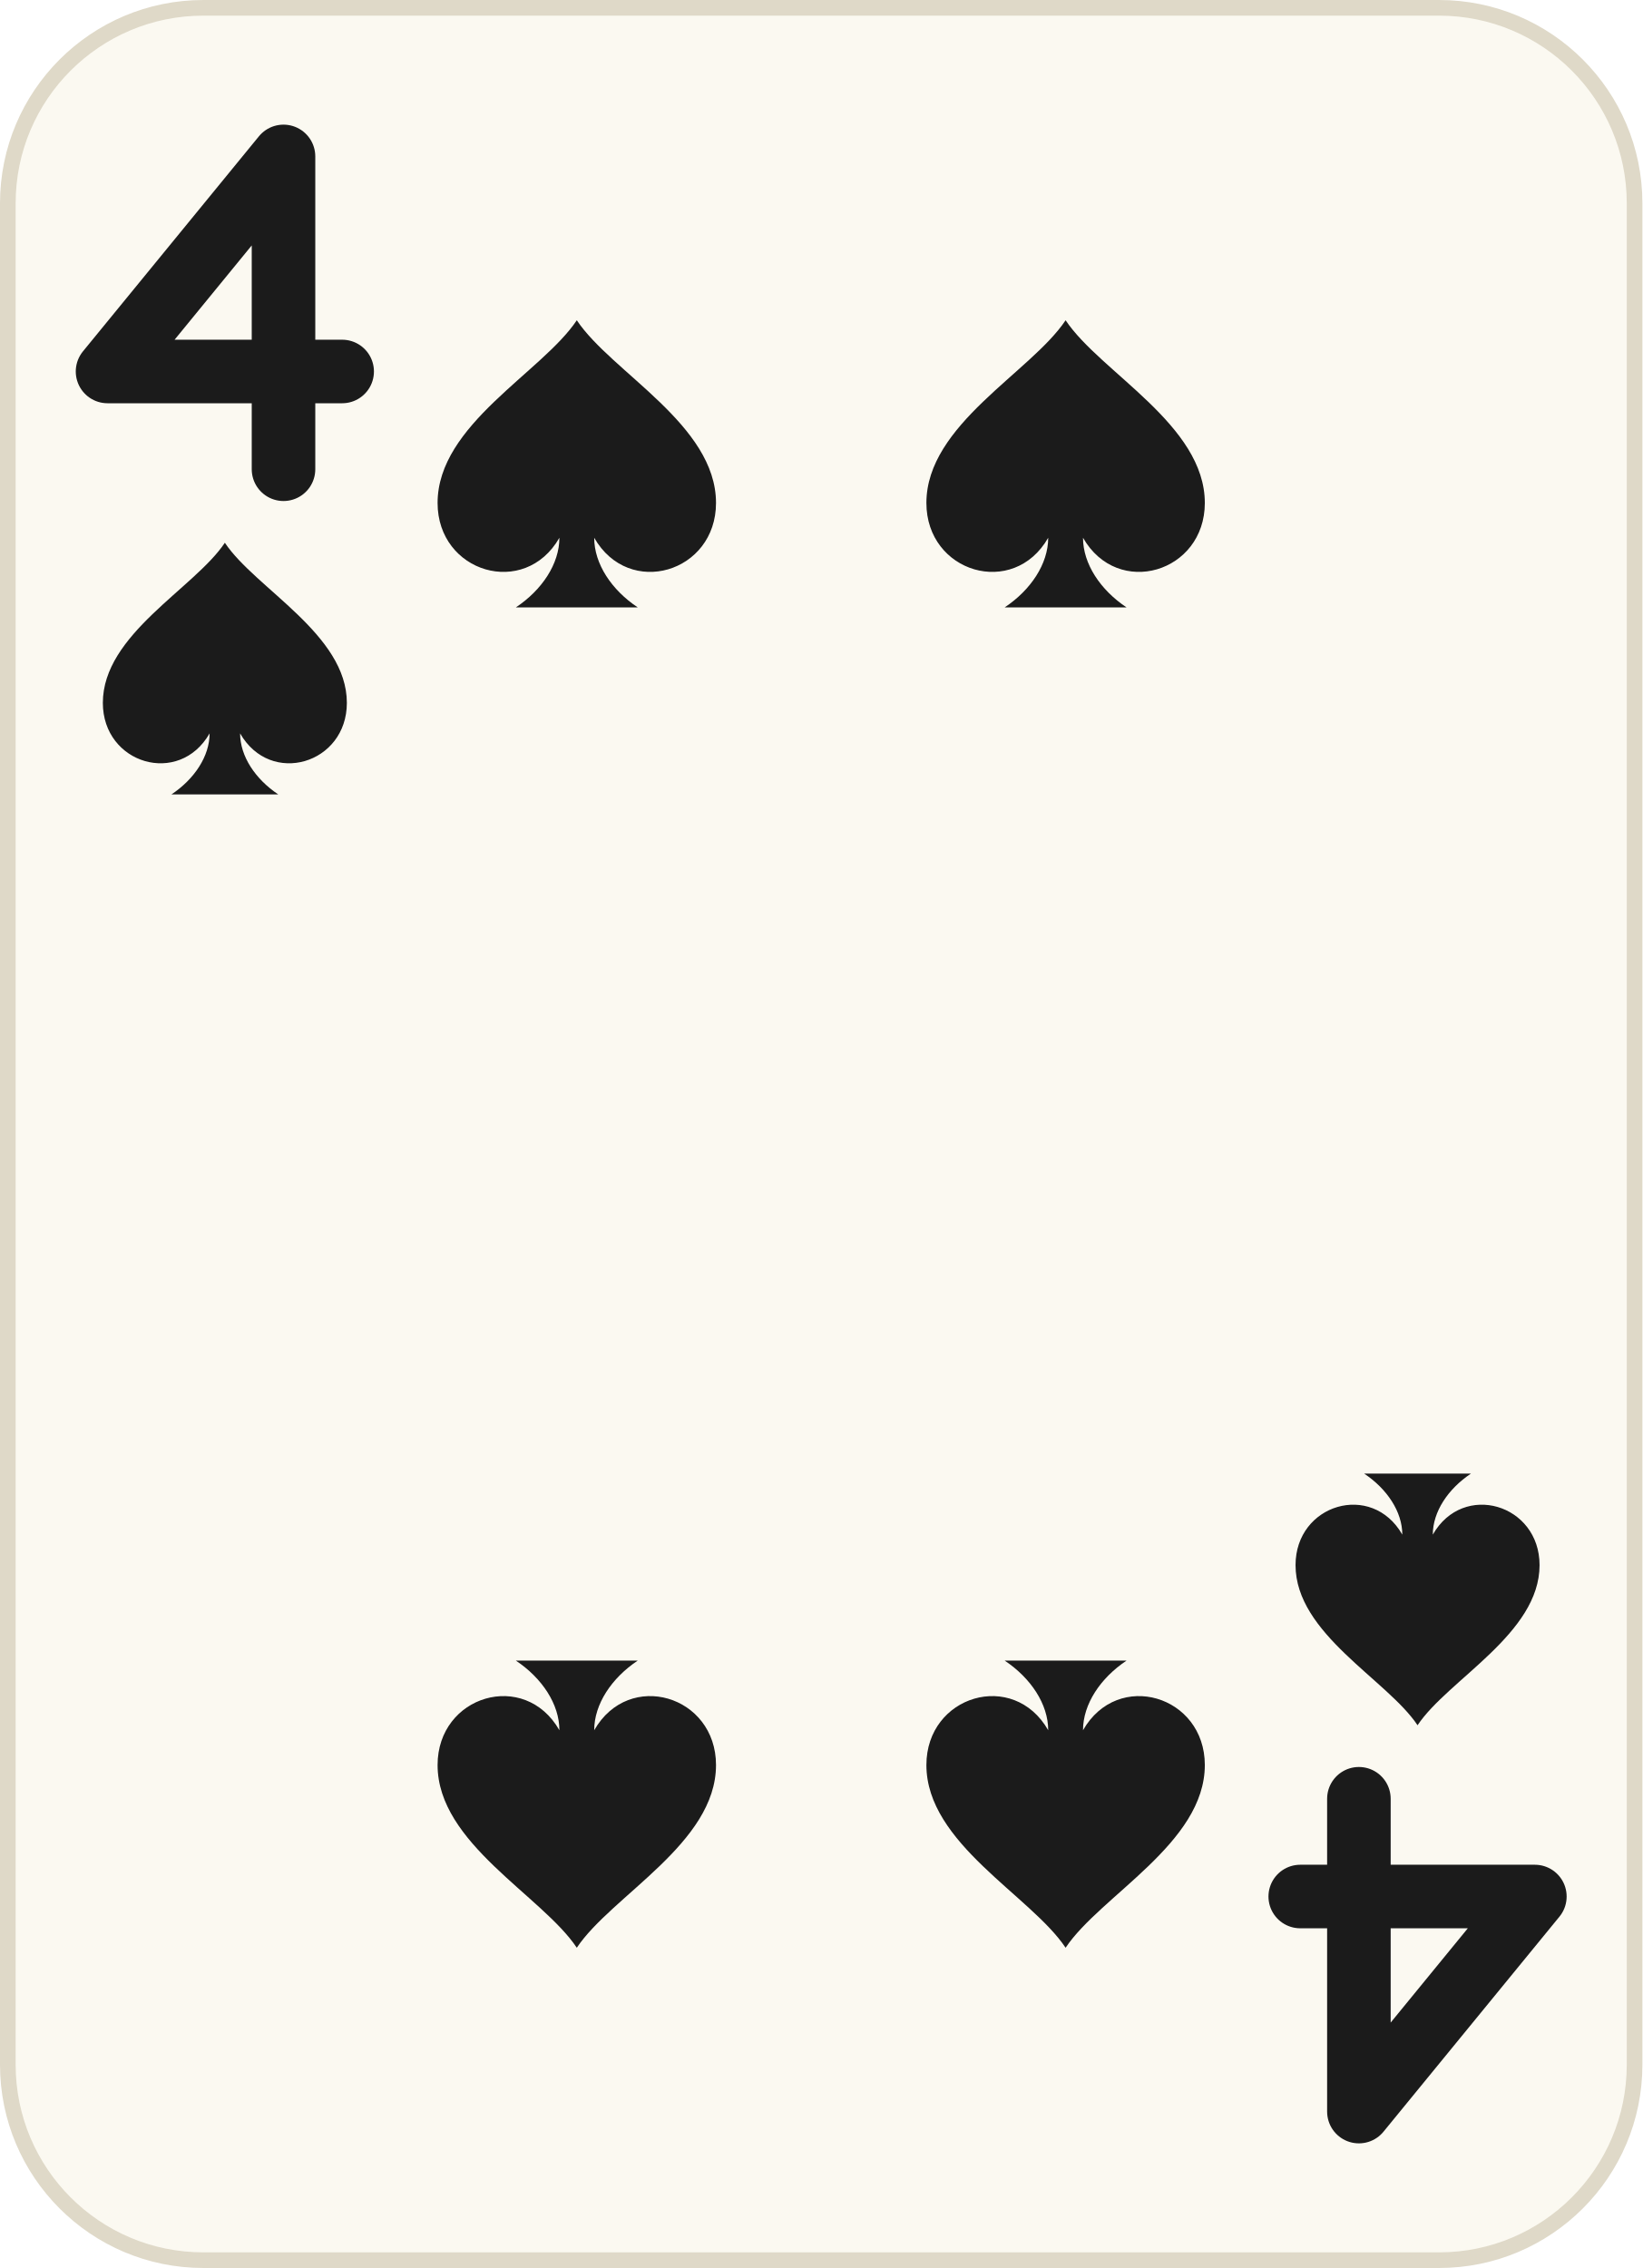
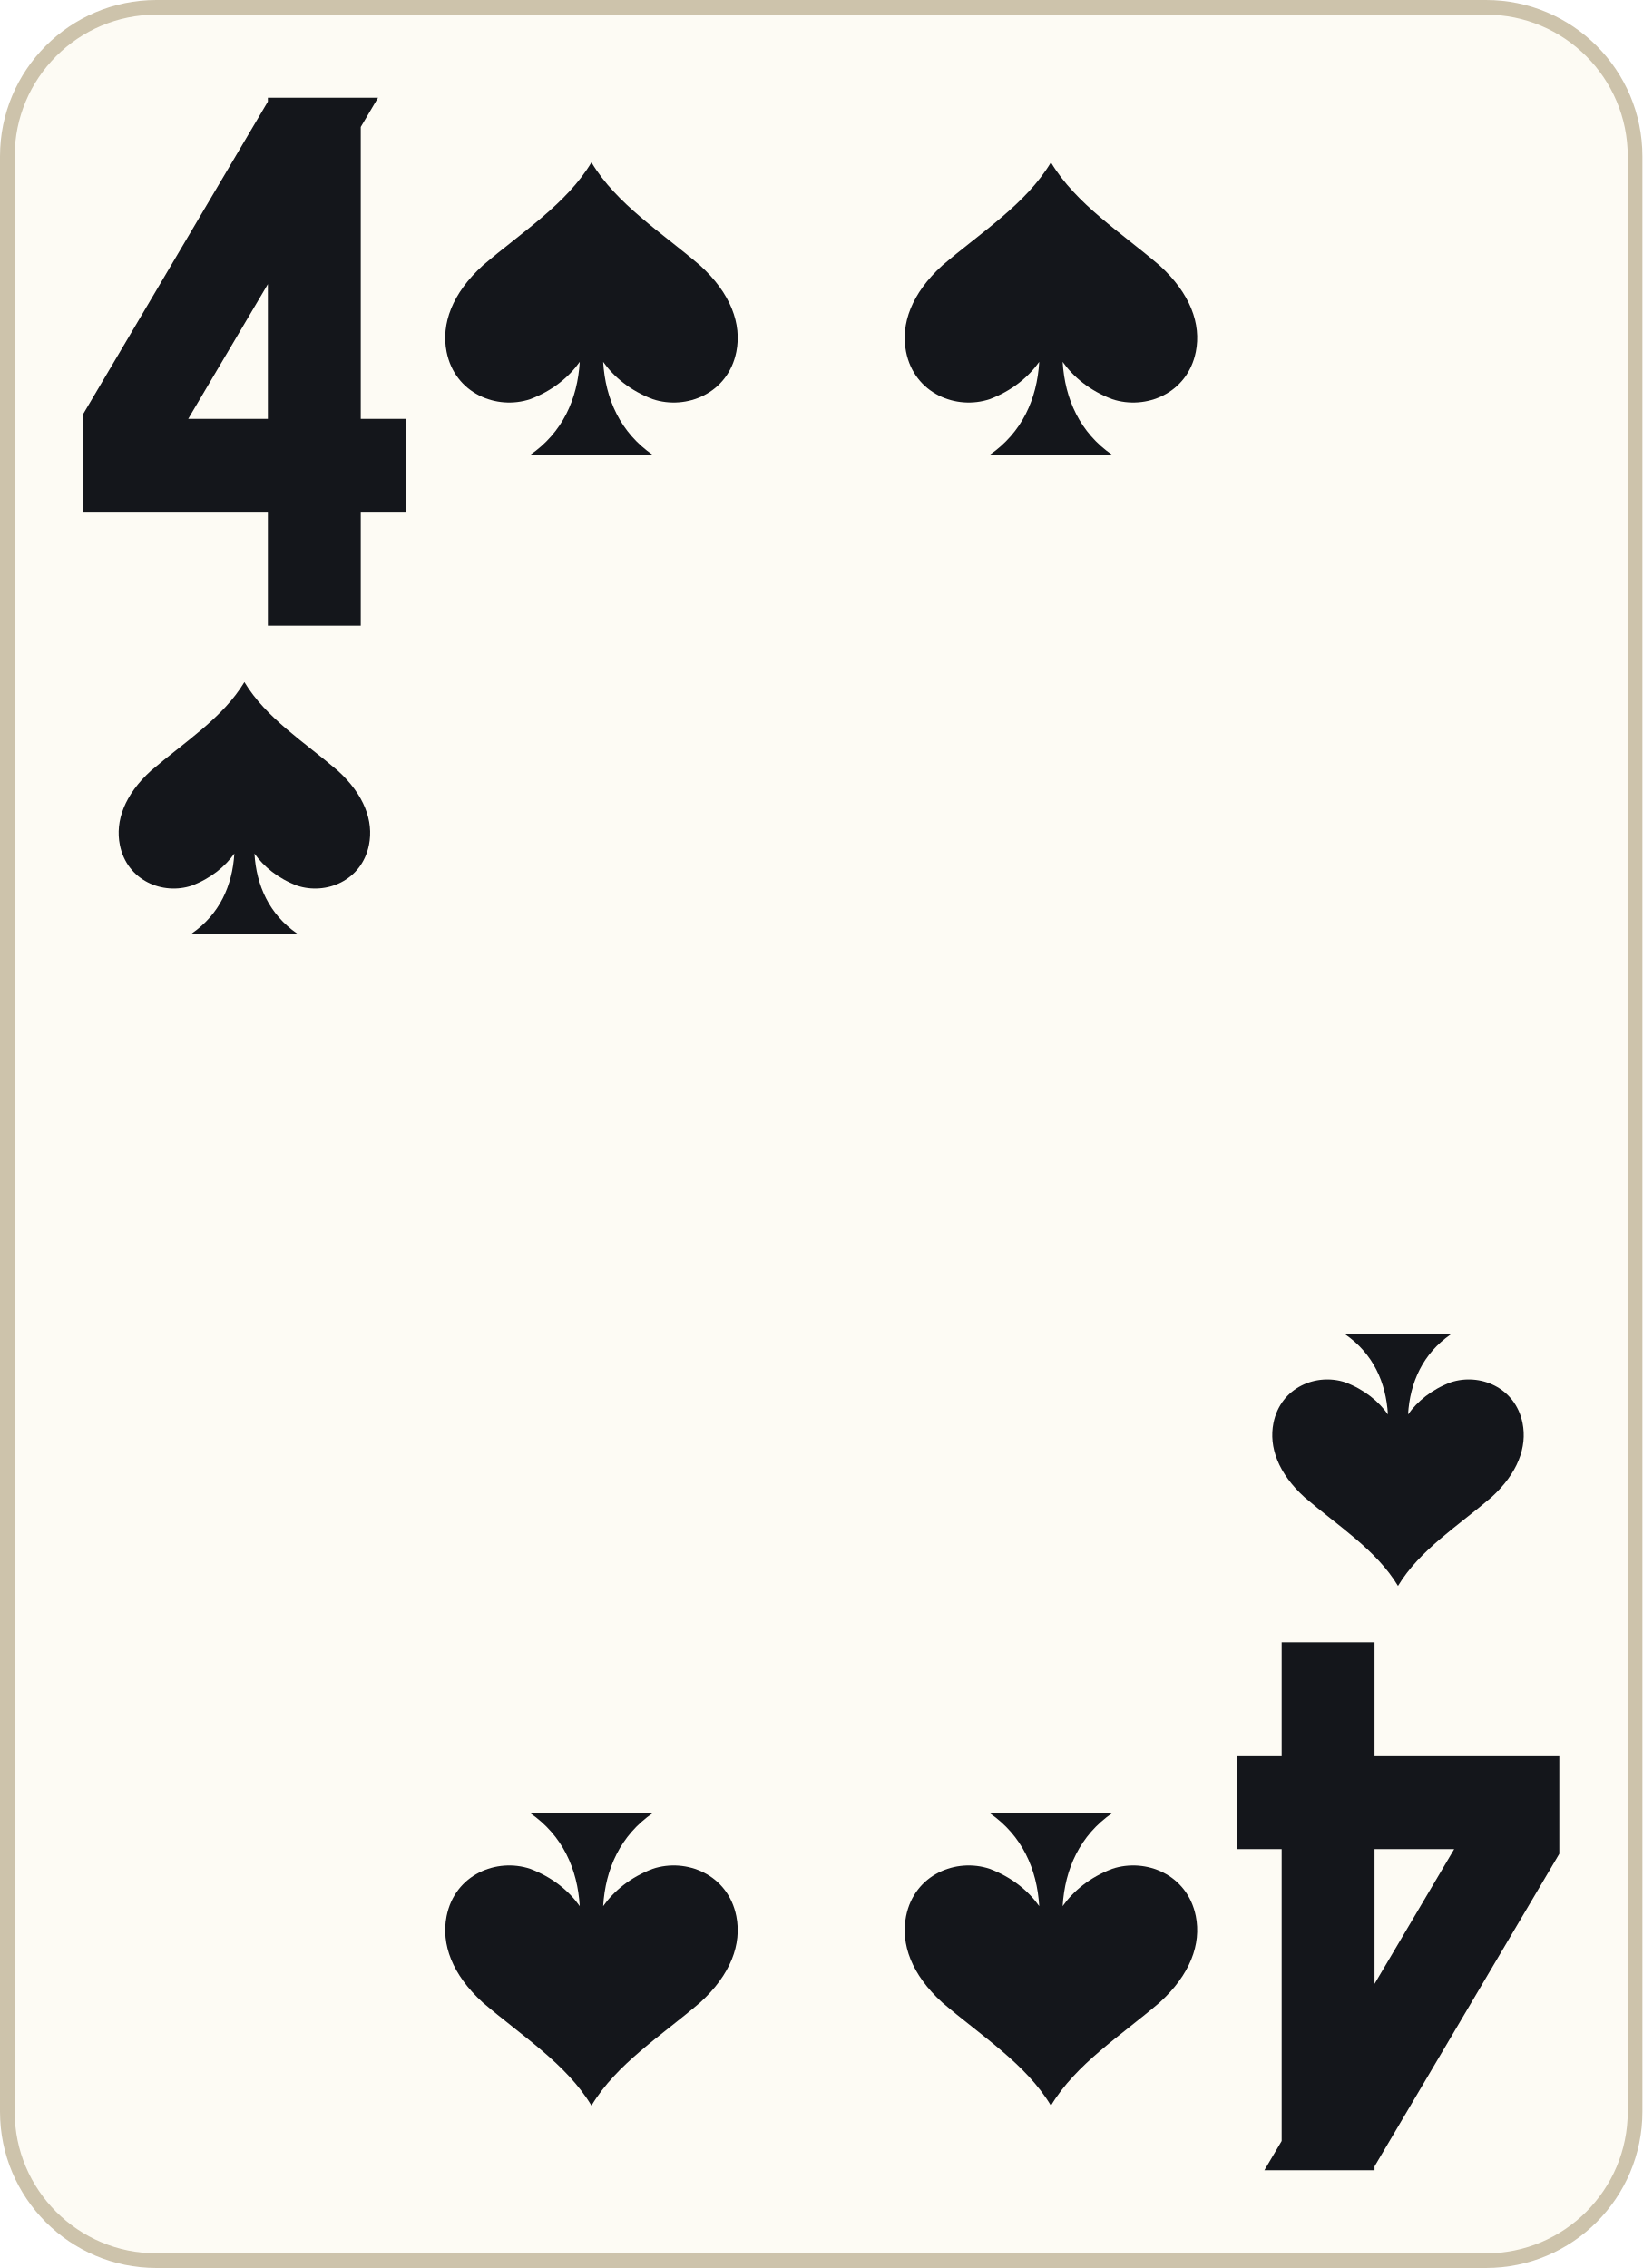
<svg xmlns="http://www.w3.org/2000/svg" width="168" height="232" viewBox="0 0 168 232" preserveAspectRatio="none">
-   <rect x=".8" y=".8" width="166.4" height="230.4" rx="20" fill="#fbf9f1" stroke="#dfd9c8" stroke-width="1.6" />
-   <g color="#1b1b1b" fill="currentColor">
+   <defs>
+     <path id="pip" d="M0-54C9-39 25-29 39-17C50-7 54 4 52 14C49 29 34 35 22 31C14 28 8 23 4.2 17.6C5 31 10.4 43 22 51H-22C-10.4 43-5 31-4.2 17.6C-8 23-14 28-22 31C-34 35-49 29-52 14C-54 4-50-7-39-17C-25-29-9-39 0-54Z" />
+     <clipPath id="rank-box">
+       <rect x="8.5" y="10" width="33" height="54" />
+     </clipPath>
    <g id="index">
-       <path d="M6 33 V1 L-12 23 H12" transform="translate(23 15)" fill="none" stroke="currentColor" stroke-width="6.5" stroke-linecap="round" stroke-linejoin="round" />
-       <path d="M0-16 C4-10 16-4 16 5 C16 13 6 16 2 9 C2 12 4 15 7 17 H-7 C-4 15-2 12-2 9 C-6 16-16 13-16 5 C-16-4-4-10 0-16Z" transform="translate(23 68) scale(0.78)" />
+       <g clip-path="url(#rank-box)">
+         <path d="M7.15-2V56M-16.5 37.6H16.5M10.75-4.4L-14.9 39" transform="translate(25 10)" fill="none" stroke="currentColor" stroke-width="9.5" stroke-miterlimit="3" />
+       </g>
+       <use href="#pip" transform="translate(25 83) scale(0.245)" />
    </g>
+   </defs>
+   <rect x=".75" y=".75" width="166.5" height="230.5" rx="15.25" fill="#fdfbf4" stroke="#cdc3ab" stroke-width="1.5" />
+   <g color="#14161b" fill="currentColor">
+     <use href="#pip" transform="translate(60.5 32) scale(0.285)" />
+     <use href="#pip" transform="translate(60.5 200) rotate(180) scale(0.285)" />
+     <use href="#pip" transform="translate(107.5 32) scale(0.285)" />
+     <use href="#pip" transform="translate(107.5 200) rotate(180) scale(0.285)" />
+     <use href="#index" />
    <use href="#index" transform="rotate(180 84 116)" />
-     <g id="pips">
-       <path d="M0-16 C4-10 16-4 16 5 C16 13 6 16 2 9 C2 12 4 15 7 17 H-7 C-4 15-2 12-2 9 C-6 16-16 13-16 5 C-16-4-4-10 0-16Z" transform="translate(59 47) scale(0.89)" />
-       <path d="M0-16 C4-10 16-4 16 5 C16 13 6 16 2 9 C2 12 4 15 7 17 H-7 C-4 15-2 12-2 9 C-6 16-16 13-16 5 C-16-4-4-10 0-16Z" transform="translate(109 47) scale(0.89)" />
-       <path d="M0-16 C4-10 16-4 16 5 C16 13 6 16 2 9 C2 12 4 15 7 17 H-7 C-4 15-2 12-2 9 C-6 16-16 13-16 5 C-16-4-4-10 0-16Z" transform="translate(59 185) scale(-0.89)" />
-       <path d="M0-16 C4-10 16-4 16 5 C16 13 6 16 2 9 C2 12 4 15 7 17 H-7 C-4 15-2 12-2 9 C-6 16-16 13-16 5 C-16-4-4-10 0-16Z" transform="translate(109 185) scale(-0.89)" />
-     </g>
  </g>
</svg>
